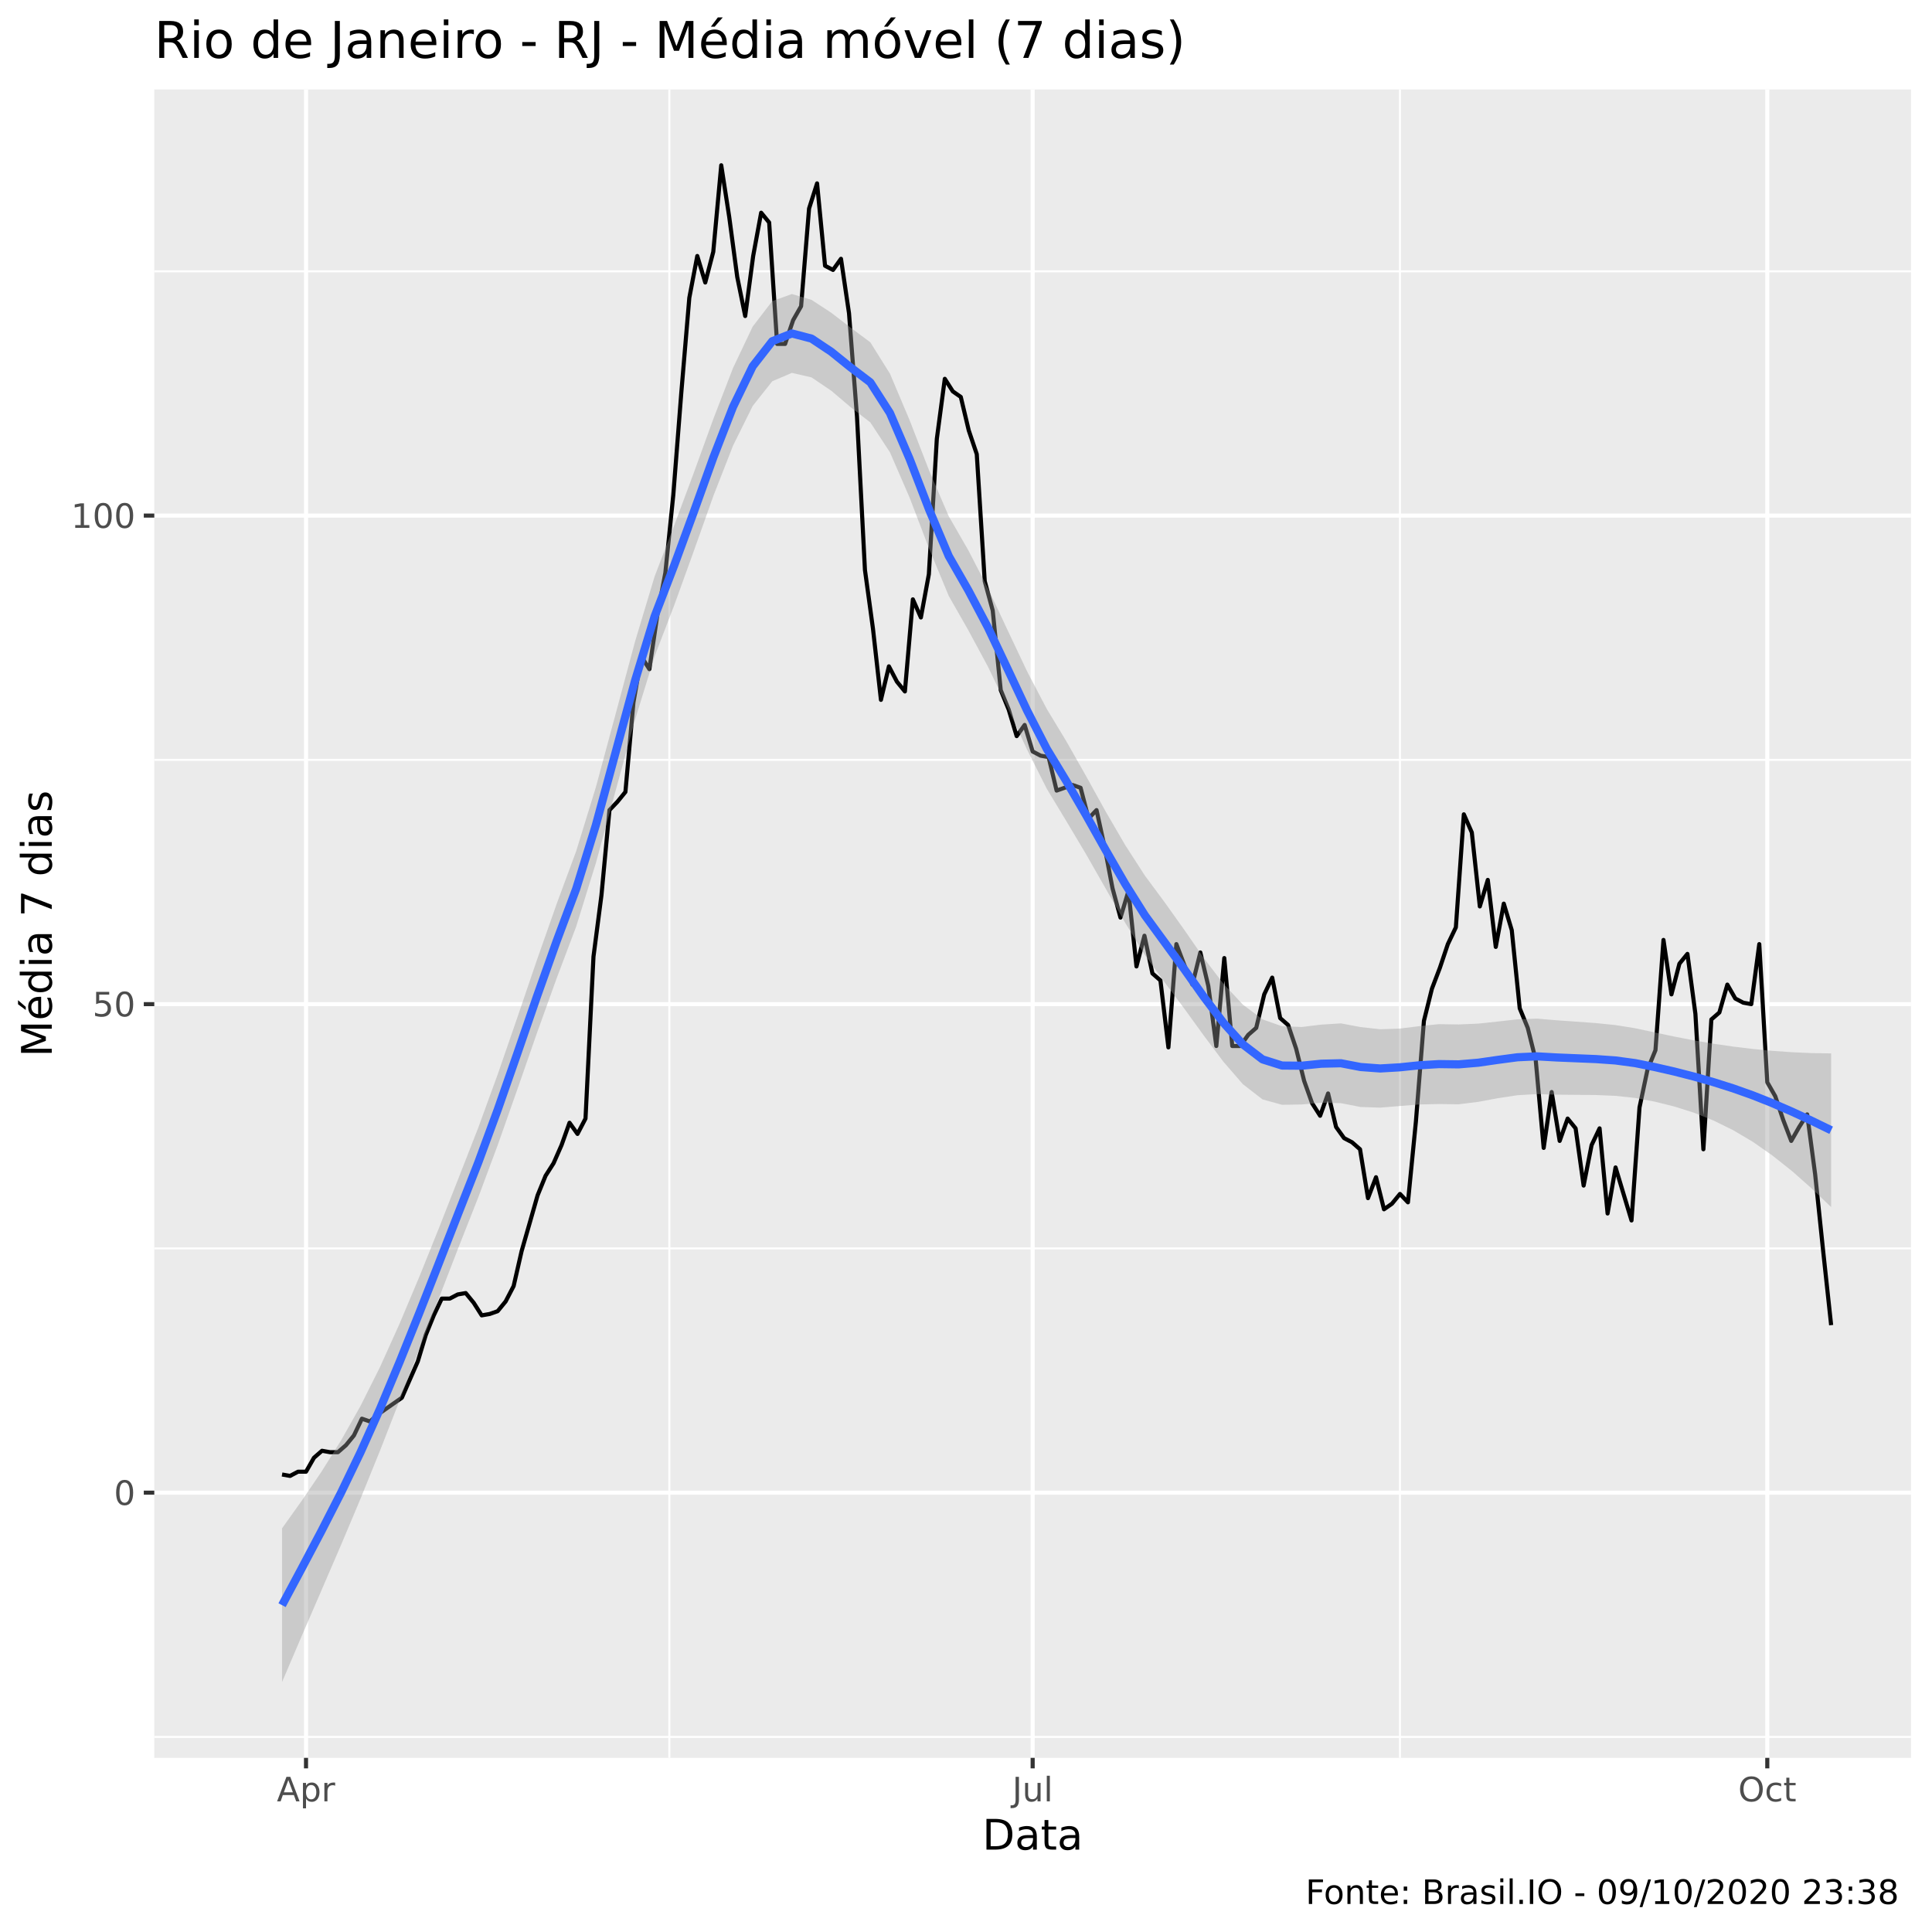
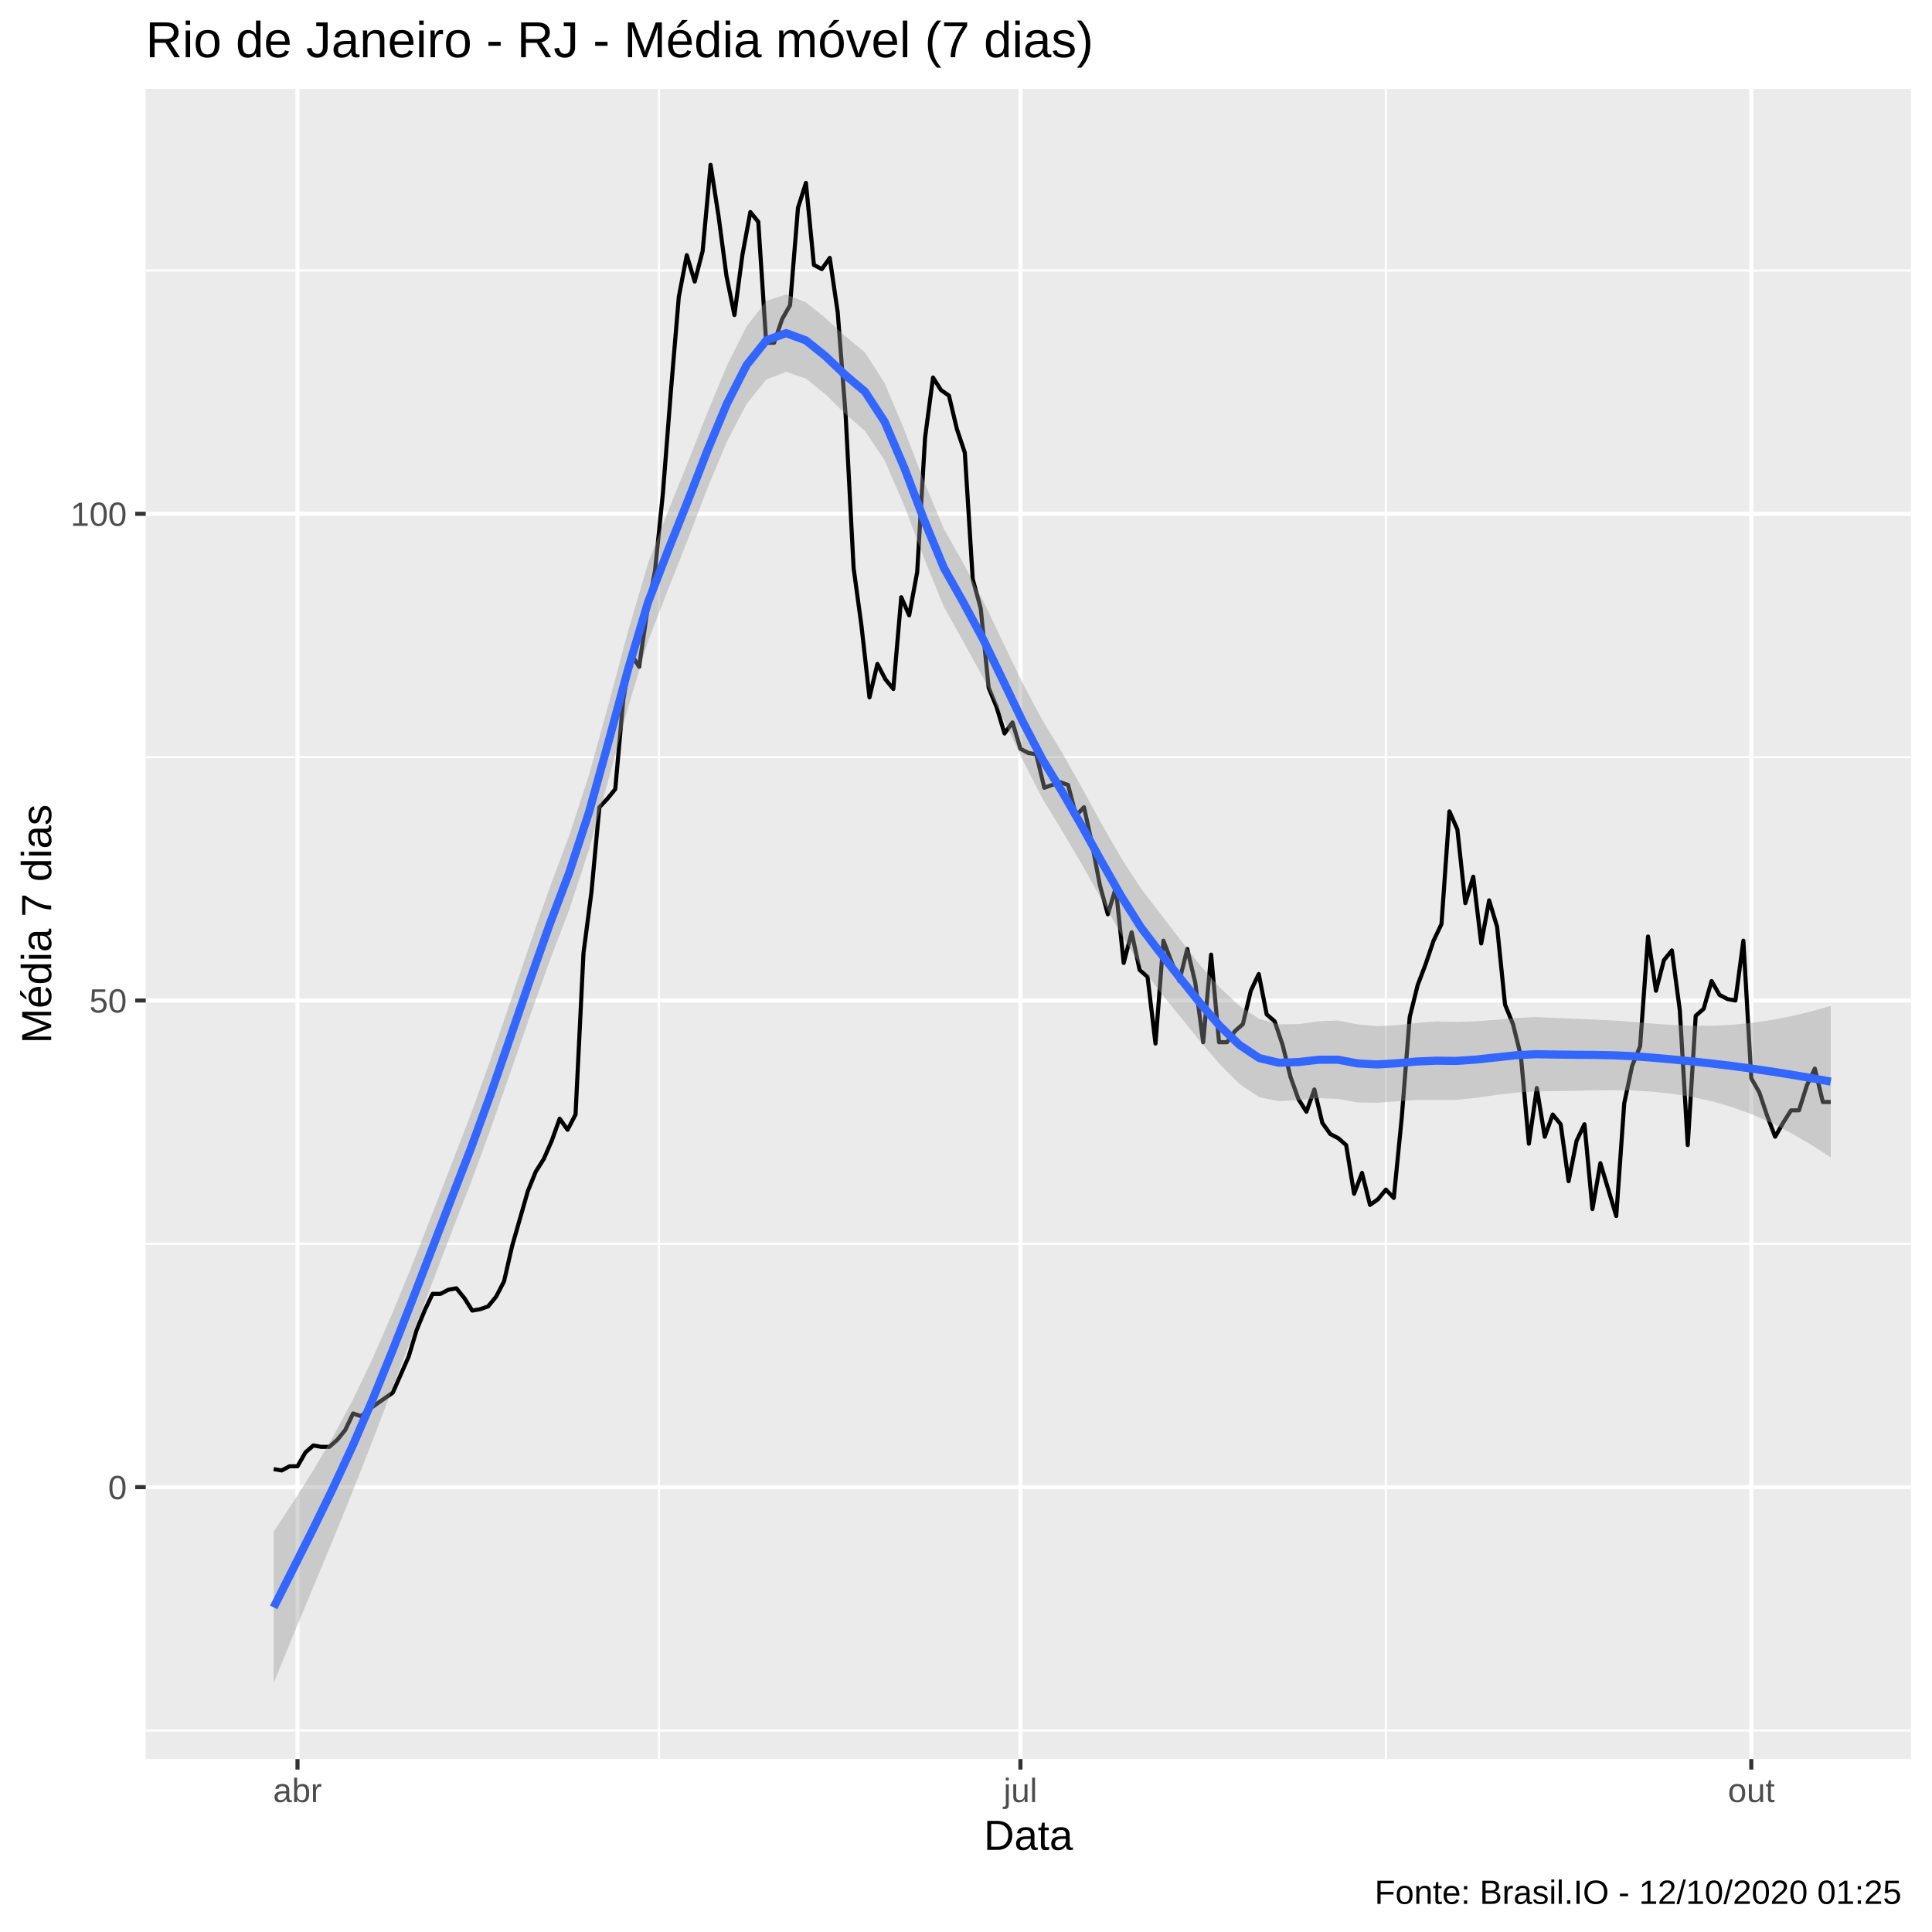
<svg xmlns="http://www.w3.org/2000/svg" viewBox="0 0 504.00 504.00">
  <defs>
    <style type="text/css">
    line, polyline, polygon, path, rect, circle {
      fill: none;
      stroke: #000000;
      stroke-linecap: round;
      stroke-linejoin: round;
      stroke-miterlimit: 10.00;
    }
  </style>
  </defs>
  <rect width="100%" height="100%" style="stroke: none; fill: #FFFFFF;" />
-   <rect x="0" y="0.00" width="504.00" height="504.00" style="stroke-width: 1.07; stroke: #FFFFFF; fill: #FFFFFF;" />
+   <rect x="-0" y="0.00" width="504.00" height="504.00" style="stroke-width: 1.07; stroke: #FFFFFF; fill: #FFFFFF;" />
  <defs>
-     <clipPath id="cpNDAuMjV8NDk4LjUyfDQ1OC41N3wyMy4zMw==">
-       <rect x="40.25" y="23.33" width="458.27" height="435.24" />
+     <clipPath id="cpMzguMDJ8NDk4LjUyfDQ1OC44OHwyMy4xOQ==">
+       <rect x="38.02" y="23.19" width="460.50" height="435.69" />
    </clipPath>
  </defs>
-   <rect x="40.25" y="23.33" width="458.27" height="435.24" style="stroke-width: 1.07; stroke: none; fill: #EBEBEB;" clip-path="url(#cpNDAuMjV8NDk4LjUyfDQ1OC41N3wyMy4zMw==)" />
-   <polyline points="40.25,453.11 498.52,453.11 " style="stroke-width: 0.53; stroke: #FFFFFF; stroke-linecap: butt;" clip-path="url(#cpNDAuMjV8NDk4LjUyfDQ1OC41N3wyMy4zMw==)" />
-   <polyline points="40.25,325.67 498.52,325.67 " style="stroke-width: 0.53; stroke: #FFFFFF; stroke-linecap: butt;" clip-path="url(#cpNDAuMjV8NDk4LjUyfDQ1OC41N3wyMy4zMw==)" />
-   <polyline points="40.25,198.22 498.52,198.22 " style="stroke-width: 0.53; stroke: #FFFFFF; stroke-linecap: butt;" clip-path="url(#cpNDAuMjV8NDk4LjUyfDQ1OC41N3wyMy4zMw==)" />
-   <polyline points="40.25,70.78 498.52,70.78 " style="stroke-width: 0.53; stroke: #FFFFFF; stroke-linecap: butt;" clip-path="url(#cpNDAuMjV8NDk4LjUyfDQ1OC41N3wyMy4zMw==)" />
-   <polyline points="174.61,458.57 174.61,23.33 " style="stroke-width: 0.53; stroke: #FFFFFF; stroke-linecap: butt;" clip-path="url(#cpNDAuMjV8NDk4LjUyfDQ1OC41N3wyMy4zMw==)" />
-   <polyline points="365.21,458.57 365.21,23.33 " style="stroke-width: 0.53; stroke: #FFFFFF; stroke-linecap: butt;" clip-path="url(#cpNDAuMjV8NDk4LjUyfDQ1OC41N3wyMy4zMw==)" />
-   <polyline points="40.25,389.39 498.52,389.39 " style="stroke-width: 1.07; stroke: #FFFFFF; stroke-linecap: butt;" clip-path="url(#cpNDAuMjV8NDk4LjUyfDQ1OC41N3wyMy4zMw==)" />
-   <polyline points="40.25,261.95 498.52,261.95 " style="stroke-width: 1.07; stroke: #FFFFFF; stroke-linecap: butt;" clip-path="url(#cpNDAuMjV8NDk4LjUyfDQ1OC41N3wyMy4zMw==)" />
-   <polyline points="40.25,134.50 498.52,134.50 " style="stroke-width: 1.07; stroke: #FFFFFF; stroke-linecap: butt;" clip-path="url(#cpNDAuMjV8NDk4LjUyfDQ1OC41N3wyMy4zMw==)" />
-   <polyline points="79.83,458.57 79.83,23.33 " style="stroke-width: 1.07; stroke: #FFFFFF; stroke-linecap: butt;" clip-path="url(#cpNDAuMjV8NDk4LjUyfDQ1OC41N3wyMy4zMw==)" />
-   <polyline points="269.39,458.57 269.39,23.33 " style="stroke-width: 1.07; stroke: #FFFFFF; stroke-linecap: butt;" clip-path="url(#cpNDAuMjV8NDk4LjUyfDQ1OC41N3wyMy4zMw==)" />
-   <polyline points="461.03,458.57 461.03,23.33 " style="stroke-width: 1.07; stroke: #FFFFFF; stroke-linecap: butt;" clip-path="url(#cpNDAuMjV8NDk4LjUyfDQ1OC41N3wyMy4zMw==)" />
-   <polyline points="73.58,384.65 75.67,385.02 77.75,383.92 79.83,383.92 81.91,380.28 84.00,378.46 86.08,378.83 88.16,378.83 90.25,377.01 92.33,374.46 94.41,370.09 96.50,370.82 98.58,369.00 100.66,367.54 102.75,366.08 104.83,364.63 106.91,359.89 108.99,355.16 111.08,348.24 113.16,343.14 115.24,338.77 117.33,338.77 119.41,337.68 121.49,337.32 123.58,339.87 125.66,343.14 127.74,342.78 129.82,342.05 131.91,339.50 133.99,335.50 136.07,326.39 138.16,319.11 140.24,311.83 142.32,306.73 144.41,303.45 146.49,298.72 148.57,292.89 150.65,295.81 152.74,291.80 154.82,249.57 156.90,233.54 158.99,211.33 161.07,209.15 163.15,206.60 165.24,183.30 167.32,171.28 169.40,174.56 171.49,160.36 173.57,149.43 175.65,129.04 177.73,102.46 179.82,77.70 181.90,66.78 183.98,73.70 186.07,65.69 188.15,43.11 190.23,56.58 192.32,72.24 194.40,82.44 196.48,66.78 198.56,55.49 200.65,58.04 202.73,89.72 204.81,89.72 206.90,83.53 208.98,79.89 211.06,54.40 213.15,47.84 215.23,69.33 217.31,70.42 219.39,67.51 221.48,81.71 223.56,108.65 225.64,148.70 227.73,164.00 229.81,182.57 231.89,173.83 233.98,177.83 236.06,180.38 238.14,156.35 240.23,161.08 242.31,149.80 244.39,114.48 246.47,98.82 248.56,102.10 250.64,103.55 252.72,112.29 254.81,118.48 256.89,151.62 258.97,159.26 261.06,180.02 263.14,185.12 265.22,192.03 267.30,189.12 269.39,196.04 271.47,197.13 273.55,197.50 275.64,206.24 277.72,205.51 279.80,204.78 281.89,205.51 283.97,213.52 286.05,211.33 288.13,220.80 290.22,231.72 292.30,239.37 294.38,232.45 296.47,252.11 298.55,244.10 300.63,253.93 302.72,255.76 304.80,273.23 306.88,246.29 308.96,251.75 311.05,256.85 313.13,248.47 315.21,257.21 317.30,272.87 319.38,249.93 321.46,272.87 323.55,272.87 325.63,269.96 327.71,268.14 329.80,259.40 331.88,255.03 333.96,265.59 336.04,267.41 338.13,273.60 340.21,281.97 342.29,287.80 344.38,291.07 346.46,285.25 348.54,293.99 350.63,296.90 352.71,297.99 354.79,299.81 356.87,312.56 358.96,307.10 361.04,315.47 363.12,314.01 365.21,311.46 367.29,313.65 369.37,292.53 371.46,266.31 373.54,257.94 375.62,252.48 377.70,246.29 379.79,241.92 381.87,212.43 383.95,217.16 386.04,236.46 388.12,229.54 390.20,247.02 392.29,235.73 394.37,242.65 396.45,263.04 398.54,268.14 400.62,276.51 402.70,299.45 404.78,284.88 406.87,297.63 408.95,291.80 411.03,294.35 413.12,309.28 415.20,298.72 417.28,294.35 419.37,316.56 421.45,304.55 423.53,311.46 425.61,318.38 427.70,288.89 429.78,279.06 431.86,273.96 433.95,245.20 436.03,259.40 438.11,251.39 440.20,248.84 442.28,264.49 444.36,299.81 446.44,265.95 448.53,264.13 450.61,256.85 452.69,260.49 454.78,261.58 456.86,261.95 458.94,246.29 461.03,282.34 463.11,285.98 465.19,292.17 467.28,297.63 469.36,293.99 471.44,290.71 473.52,306.37 475.61,326.39 477.69,345.69 " style="stroke-width: 1.07; stroke-linecap: butt;" clip-path="url(#cpNDAuMjV8NDk4LjUyfDQ1OC41N3wyMy4zMw==)" />
-   <polygon points="73.58,398.69 78.70,391.52 83.81,384.00 88.93,375.84 94.04,366.78 99.16,356.56 104.27,345.23 109.39,333.07 114.51,320.35 119.62,307.33 124.74,294.24 129.85,280.23 134.97,265.40 140.08,250.39 145.20,235.84 150.31,222.03 155.43,205.40 160.54,186.47 165.66,167.37 170.77,150.37 175.89,137.04 181.00,123.31 186.12,109.20 191.23,95.99 196.35,85.20 201.46,78.55 206.58,76.70 211.70,78.22 216.81,81.56 221.93,85.49 227.04,89.30 232.16,97.48 237.27,109.56 242.39,122.77 247.50,134.67 252.62,143.58 257.73,153.46 262.85,164.39 267.96,175.19 273.08,184.95 278.19,193.40 283.31,202.43 288.42,211.67 293.54,220.47 298.66,228.41 303.77,235.31 308.89,242.49 314.00,249.88 319.12,256.59 324.23,262.07 329.35,265.92 334.46,267.72 339.58,267.91 344.69,267.29 349.81,266.97 354.92,267.93 360.04,268.50 365.15,268.33 370.27,267.69 375.38,267.17 380.50,267.25 385.62,267.03 390.73,266.49 395.85,265.91 400.96,265.73 406.08,266.16 411.19,266.52 416.31,266.89 421.42,267.41 426.54,268.23 431.65,269.33 436.77,270.41 441.88,271.40 447.00,272.28 452.11,273.02 457.23,273.64 462.34,274.13 467.46,274.49 472.57,274.72 477.69,274.80 477.69,314.90 472.57,310.00 467.46,305.48 462.34,301.42 457.23,297.85 452.11,294.82 447.00,292.31 441.88,290.27 436.77,288.65 431.65,287.38 426.54,286.42 421.42,285.87 416.31,285.66 411.19,285.61 406.08,285.57 400.96,285.41 395.85,285.71 390.73,286.49 385.62,287.44 380.50,288.08 375.38,288.01 370.27,288.12 365.15,288.53 360.04,288.95 354.92,288.78 349.81,287.78 344.69,287.68 339.58,288.12 334.46,288.21 329.35,286.80 324.23,282.83 319.12,276.94 314.00,270.10 308.89,263.04 303.77,256.20 298.66,249.13 293.54,240.75 288.42,231.78 283.31,222.82 278.19,214.23 273.08,205.78 267.96,195.61 262.85,184.60 257.73,173.92 252.62,164.44 247.50,155.46 242.39,143.15 237.27,129.77 232.16,117.99 227.04,110.19 221.93,106.24 216.81,101.90 211.70,98.45 206.58,97.27 201.46,99.46 196.35,105.91 191.23,116.25 186.12,129.31 181.00,143.73 175.89,157.88 170.77,171.20 165.66,187.78 160.54,206.48 155.43,225.20 150.31,241.71 145.20,255.25 140.08,269.47 134.97,284.16 129.85,298.69 124.74,312.42 119.62,325.39 114.51,338.60 109.39,351.94 104.27,365.26 99.16,378.36 94.04,390.99 88.93,403.12 83.81,414.99 78.70,426.80 73.58,438.79 " style="stroke-width: 0.00; stroke: none; fill: #999999; fill-opacity: 0.40;" clip-path="url(#cpNDAuMjV8NDk4LjUyfDQ1OC41N3wyMy4zMw==)" />
-   <polyline points="73.58,398.69 78.70,391.52 83.81,384.00 88.93,375.84 94.04,366.78 99.16,356.56 104.27,345.23 109.39,333.07 114.51,320.35 119.62,307.33 124.74,294.24 129.85,280.23 134.97,265.40 140.08,250.39 145.20,235.84 150.31,222.03 155.43,205.40 160.54,186.47 165.66,167.37 170.77,150.37 175.89,137.04 181.00,123.31 186.12,109.20 191.23,95.99 196.35,85.20 201.46,78.55 206.58,76.70 211.70,78.22 216.81,81.56 221.93,85.49 227.04,89.30 232.16,97.48 237.27,109.56 242.39,122.77 247.50,134.67 252.62,143.58 257.73,153.46 262.85,164.39 267.96,175.19 273.08,184.95 278.19,193.40 283.31,202.43 288.42,211.67 293.54,220.47 298.66,228.41 303.77,235.31 308.89,242.49 314.00,249.88 319.12,256.59 324.23,262.07 329.35,265.92 334.46,267.72 339.58,267.91 344.69,267.29 349.81,266.97 354.92,267.93 360.04,268.50 365.15,268.33 370.27,267.69 375.38,267.17 380.50,267.25 385.62,267.03 390.73,266.49 395.85,265.91 400.96,265.73 406.08,266.16 411.19,266.52 416.31,266.89 421.42,267.41 426.54,268.23 431.65,269.33 436.77,270.41 441.88,271.40 447.00,272.28 452.11,273.02 457.23,273.64 462.34,274.13 467.46,274.49 472.57,274.72 477.69,274.80 " style="stroke-width: 2.13; stroke: none;" clip-path="url(#cpNDAuMjV8NDk4LjUyfDQ1OC41N3wyMy4zMw==)" />
-   <polyline points="477.69,314.90 472.57,310.00 467.46,305.48 462.34,301.42 457.23,297.85 452.11,294.82 447.00,292.31 441.88,290.27 436.77,288.65 431.65,287.38 426.54,286.42 421.42,285.87 416.31,285.66 411.19,285.61 406.08,285.57 400.96,285.41 395.85,285.71 390.73,286.49 385.62,287.44 380.50,288.08 375.38,288.01 370.27,288.12 365.15,288.53 360.04,288.95 354.92,288.78 349.81,287.78 344.69,287.68 339.58,288.12 334.46,288.21 329.35,286.80 324.23,282.83 319.12,276.94 314.00,270.10 308.89,263.04 303.77,256.20 298.66,249.13 293.54,240.75 288.42,231.78 283.31,222.82 278.19,214.23 273.08,205.78 267.96,195.61 262.85,184.60 257.73,173.92 252.62,164.44 247.50,155.46 242.39,143.15 237.27,129.77 232.16,117.99 227.04,110.19 221.93,106.24 216.81,101.90 211.70,98.45 206.58,97.27 201.46,99.46 196.35,105.91 191.23,116.25 186.12,129.31 181.00,143.73 175.89,157.88 170.77,171.20 165.66,187.78 160.54,206.48 155.43,225.20 150.31,241.71 145.20,255.25 140.08,269.47 134.97,284.16 129.85,298.69 124.74,312.42 119.62,325.39 114.51,338.60 109.39,351.94 104.27,365.26 99.16,378.36 94.04,390.99 88.93,403.12 83.81,414.99 78.70,426.80 73.58,438.79 " style="stroke-width: 2.13; stroke: none;" clip-path="url(#cpNDAuMjV8NDk4LjUyfDQ1OC41N3wyMy4zMw==)" />
-   <polyline points="73.58,418.74 78.70,409.16 83.81,399.49 88.93,389.48 94.04,378.88 99.16,367.46 104.27,355.24 109.39,342.51 114.51,329.47 119.62,316.36 124.74,303.33 129.85,289.46 134.97,274.78 140.08,259.93 145.20,245.54 150.31,231.87 155.43,215.30 160.54,196.47 165.66,177.58 170.77,160.79 175.89,147.46 181.00,133.52 186.12,119.26 191.23,106.12 196.35,95.56 201.46,89.01 206.58,86.99 211.70,88.33 216.81,91.73 221.93,95.86 227.04,99.74 232.16,107.74 237.27,119.66 242.39,132.96 247.50,145.06 252.62,154.01 257.73,163.69 262.85,174.50 267.96,185.40 273.08,195.37 278.19,203.81 283.31,212.62 288.42,221.72 293.54,230.61 298.66,238.77 303.77,245.76 308.89,252.77 314.00,259.99 319.12,266.77 324.23,272.45 329.35,276.36 334.46,277.97 339.58,278.01 344.69,277.49 349.81,277.37 354.92,278.35 360.04,278.73 365.15,278.43 370.27,277.90 375.38,277.59 380.50,277.66 385.62,277.23 390.73,276.49 395.85,275.81 400.96,275.57 406.08,275.86 411.19,276.07 416.31,276.28 421.42,276.64 426.54,277.33 431.65,278.36 436.77,279.53 441.88,280.84 447.00,282.30 452.11,283.92 457.23,285.74 462.34,287.77 467.46,289.99 472.57,292.36 477.69,294.85 " style="stroke-width: 2.13; stroke: #3366FF; stroke-linecap: butt;" clip-path="url(#cpNDAuMjV8NDk4LjUyfDQ1OC41N3wyMy4zMw==)" />
+   <rect x="38.02" y="23.19" width="460.50" height="435.69" style="stroke-width: 1.07; stroke: none; fill: #EBEBEB;" clip-path="url(#cpMzguMDJ8NDk4LjUyfDQ1OC44OHwyMy4xOQ==)" />
+   <polyline points="38.02,451.43 498.52,451.43 " style="stroke-width: 0.53; stroke: #FFFFFF; stroke-linecap: butt;" clip-path="url(#cpMzguMDJ8NDk4LjUyfDQ1OC44OHwyMy4xOQ==)" />
+   <polyline points="38.02,324.48 498.52,324.48 " style="stroke-width: 0.53; stroke: #FFFFFF; stroke-linecap: butt;" clip-path="url(#cpMzguMDJ8NDk4LjUyfDQ1OC44OHwyMy4xOQ==)" />
+   <polyline points="38.02,197.52 498.52,197.52 " style="stroke-width: 0.53; stroke: #FFFFFF; stroke-linecap: butt;" clip-path="url(#cpMzguMDJ8NDk4LjUyfDQ1OC44OHwyMy4xOQ==)" />
+   <polyline points="38.02,70.56 498.52,70.56 " style="stroke-width: 0.53; stroke: #FFFFFF; stroke-linecap: butt;" clip-path="url(#cpMzguMDJ8NDk4LjUyfDQ1OC44OHwyMy4xOQ==)" />
+   <polyline points="171.90,458.88 171.90,23.19 " style="stroke-width: 0.53; stroke: #FFFFFF; stroke-linecap: butt;" clip-path="url(#cpMzguMDJ8NDk4LjUyfDQ1OC44OHwyMy4xOQ==)" />
+   <polyline points="361.53,458.88 361.53,23.19 " style="stroke-width: 0.53; stroke: #FFFFFF; stroke-linecap: butt;" clip-path="url(#cpMzguMDJ8NDk4LjUyfDQ1OC44OHwyMy4xOQ==)" />
+   <polyline points="38.02,387.95 498.52,387.95 " style="stroke-width: 1.07; stroke: #FFFFFF; stroke-linecap: butt;" clip-path="url(#cpMzguMDJ8NDk4LjUyfDQ1OC44OHwyMy4xOQ==)" />
+   <polyline points="38.02,261.00 498.52,261.00 " style="stroke-width: 1.07; stroke: #FFFFFF; stroke-linecap: butt;" clip-path="url(#cpMzguMDJ8NDk4LjUyfDQ1OC44OHwyMy4xOQ==)" />
+   <polyline points="38.02,134.04 498.52,134.04 " style="stroke-width: 1.07; stroke: #FFFFFF; stroke-linecap: butt;" clip-path="url(#cpMzguMDJ8NDk4LjUyfDQ1OC44OHwyMy4xOQ==)" />
+   <polyline points="77.61,458.88 77.61,23.19 " style="stroke-width: 1.07; stroke: #FFFFFF; stroke-linecap: butt;" clip-path="url(#cpMzguMDJ8NDk4LjUyfDQ1OC44OHwyMy4xOQ==)" />
+   <polyline points="266.20,458.88 266.20,23.19 " style="stroke-width: 1.07; stroke: #FFFFFF; stroke-linecap: butt;" clip-path="url(#cpMzguMDJ8NDk4LjUyfDQ1OC44OHwyMy4xOQ==)" />
+   <polyline points="456.86,458.88 456.86,23.19 " style="stroke-width: 1.07; stroke: #FFFFFF; stroke-linecap: butt;" clip-path="url(#cpMzguMDJ8NDk4LjUyfDQ1OC44OHwyMy4xOQ==)" />
+   <polyline points="71.39,383.24 73.46,383.60 75.53,382.51 77.61,382.51 79.68,378.89 81.75,377.07 83.82,377.44 85.90,377.44 87.97,375.62 90.04,373.08 92.11,368.73 94.19,369.45 96.26,367.64 98.33,366.19 100.40,364.74 102.48,363.29 104.55,358.57 106.62,353.86 108.69,346.97 110.77,341.89 112.84,337.53 114.91,337.53 116.98,336.45 119.05,336.08 121.13,338.62 123.20,341.89 125.27,341.52 127.34,340.80 129.42,338.26 131.49,334.27 133.56,325.20 135.63,317.95 137.71,310.69 139.78,305.61 141.85,302.35 143.92,297.63 146.00,291.83 148.07,294.73 150.14,290.74 152.21,248.66 154.29,232.70 156.36,210.58 158.43,208.40 160.50,205.86 162.58,182.64 164.65,170.67 166.72,173.94 168.79,159.79 170.87,148.91 172.94,128.60 175.01,102.12 177.08,77.45 179.16,66.57 181.23,73.46 183.30,65.48 185.37,42.99 187.45,56.41 189.52,72.01 191.59,82.17 193.66,66.57 195.74,55.32 197.81,57.86 199.88,89.42 201.95,89.42 204.03,83.25 206.10,79.63 208.17,54.23 210.24,47.71 212.32,69.11 214.39,70.20 216.46,67.29 218.53,81.44 220.60,108.28 222.68,148.18 224.75,163.42 226.82,181.92 228.89,173.21 230.97,177.20 233.04,179.74 235.11,155.80 237.18,160.52 239.26,149.27 241.33,114.09 243.40,98.49 245.47,101.75 247.55,103.20 249.62,111.91 251.69,118.08 253.76,151.09 255.84,158.70 257.91,179.38 259.98,184.46 262.05,191.35 264.13,188.45 266.20,195.34 268.27,196.43 270.34,196.79 272.42,205.50 274.49,204.77 276.56,204.05 278.63,204.77 280.71,212.75 282.78,210.58 284.85,220.01 286.92,230.89 289.00,238.51 291.07,231.61 293.14,251.20 295.21,243.22 297.29,253.02 299.36,254.83 301.43,272.24 303.50,245.40 305.58,250.84 307.65,255.92 309.72,247.57 311.79,256.28 313.87,271.88 315.94,249.03 318.01,271.88 320.08,271.88 322.16,268.98 324.23,267.16 326.30,258.46 328.37,254.10 330.44,264.62 332.52,266.44 334.59,272.60 336.66,280.95 338.73,286.75 340.81,290.02 342.88,284.21 344.95,292.92 347.02,295.82 349.10,296.91 351.17,298.72 353.24,311.42 355.31,305.98 357.39,314.32 359.46,312.87 361.53,310.33 363.60,312.50 365.68,291.47 367.75,265.35 369.82,257.01 371.89,251.56 373.97,245.40 376.04,241.05 378.11,211.66 380.18,216.38 382.26,235.60 384.33,228.71 386.40,246.12 388.47,234.88 390.55,241.77 392.62,262.08 394.69,267.16 396.76,275.51 398.84,298.36 400.91,283.85 402.98,296.54 405.05,290.74 407.13,293.28 409.20,308.15 411.27,297.63 413.34,293.28 415.42,315.41 417.49,303.44 419.56,310.33 421.63,317.22 423.71,287.84 425.78,278.04 427.85,272.97 429.92,244.31 431.99,258.46 434.07,250.48 436.14,247.94 438.21,263.54 440.28,298.72 442.36,264.99 444.43,263.17 446.50,255.92 448.57,259.54 450.65,260.63 452.72,261.00 454.79,245.40 456.86,281.31 458.94,284.94 461.01,291.10 463.08,296.54 465.15,292.92 467.23,289.65 469.30,289.65 471.37,283.12 473.44,278.77 475.52,287.48 477.59,287.48 " style="stroke-width: 1.07; stroke-linecap: butt;" clip-path="url(#cpMzguMDJ8NDk4LjUyfDQ1OC44OHwyMy4xOQ==)" />
+   <polygon points="71.39,399.58 76.53,391.75 81.67,383.63 86.81,374.91 91.96,365.32 97.10,354.61 102.24,342.84 107.38,330.32 112.52,317.29 117.66,304.03 122.81,290.70 127.95,276.46 133.09,261.48 138.23,246.35 143.37,231.63 148.52,217.88 153.66,202.13 158.80,183.53 163.94,164.31 169.08,146.87 174.22,133.48 179.37,120.79 184.51,107.71 189.65,95.35 194.79,85.10 199.93,78.51 205.07,76.80 210.22,78.86 215.36,82.98 220.50,87.69 225.64,91.92 230.78,99.97 235.93,112.17 241.07,125.67 246.21,137.92 251.35,147.01 256.49,156.76 261.63,167.55 266.78,178.22 271.92,187.88 277.06,196.30 282.20,205.44 287.34,214.87 292.48,223.82 297.63,231.77 302.77,238.46 307.91,245.15 313.05,251.76 318.19,257.63 323.34,262.39 328.48,265.79 333.62,267.22 338.76,267.15 343.90,266.43 349.04,266.22 354.19,267.23 359.33,267.69 364.47,267.46 369.61,266.85 374.75,266.46 379.90,266.58 385.04,266.43 390.18,266.04 395.32,265.57 400.46,265.32 405.60,265.53 410.75,265.76 415.89,265.97 421.03,266.22 426.17,266.58 431.31,267.04 436.45,267.40 441.60,267.60 446.74,267.59 451.88,267.34 457.02,266.84 462.16,266.09 467.31,265.09 472.45,263.86 477.59,262.41 477.59,301.91 472.45,298.61 467.31,295.62 462.16,292.96 457.02,290.69 451.88,288.82 446.74,287.32 441.60,286.19 436.45,285.37 431.31,284.82 426.17,284.49 421.03,284.39 415.89,284.44 410.75,284.56 405.60,284.65 400.46,284.70 395.32,285.04 390.18,285.66 385.04,286.39 379.90,286.93 374.75,286.93 369.61,286.96 364.47,287.29 359.33,287.67 354.19,287.61 349.04,286.65 343.90,286.48 338.76,286.97 333.62,287.27 328.48,286.22 323.34,282.78 318.19,277.62 313.05,271.59 307.91,265.26 302.77,258.93 297.63,252.10 292.48,243.72 287.34,234.60 282.20,225.44 277.06,216.71 271.92,208.29 266.78,198.23 261.63,187.38 256.49,176.84 251.35,167.46 246.21,158.27 241.07,145.63 235.93,132.01 230.78,120.11 225.64,112.40 220.50,107.98 215.36,102.88 210.22,98.73 205.07,97.02 199.93,99.00 194.79,105.32 189.65,115.17 184.51,127.46 179.37,140.90 174.22,153.95 169.08,167.21 163.94,184.24 158.80,203.13 153.66,221.62 148.52,237.26 143.37,250.73 138.23,265.14 133.09,279.96 127.95,294.63 122.81,308.62 117.66,321.81 112.52,335.26 107.38,348.90 102.24,362.57 97.10,376.08 91.96,389.18 86.81,401.79 81.67,414.15 76.53,426.51 71.39,439.07 " style="stroke-width: 0.00; stroke: none; fill: #999999; fill-opacity: 0.40;" clip-path="url(#cpMzguMDJ8NDk4LjUyfDQ1OC44OHwyMy4xOQ==)" />
+   <polyline points="71.39,399.58 76.53,391.75 81.67,383.63 86.81,374.91 91.96,365.32 97.10,354.61 102.24,342.84 107.38,330.32 112.52,317.29 117.66,304.03 122.81,290.70 127.95,276.46 133.09,261.48 138.23,246.35 143.37,231.63 148.52,217.88 153.66,202.13 158.80,183.53 163.94,164.31 169.08,146.87 174.22,133.48 179.37,120.79 184.51,107.71 189.65,95.35 194.79,85.10 199.93,78.51 205.07,76.80 210.22,78.86 215.36,82.98 220.50,87.69 225.64,91.92 230.78,99.97 235.93,112.17 241.07,125.67 246.21,137.92 251.35,147.01 256.49,156.76 261.63,167.55 266.78,178.22 271.92,187.88 277.06,196.30 282.20,205.44 287.34,214.87 292.48,223.82 297.63,231.77 302.77,238.46 307.91,245.15 313.05,251.76 318.19,257.63 323.34,262.39 328.48,265.79 333.62,267.22 338.76,267.15 343.90,266.43 349.04,266.22 354.19,267.23 359.33,267.69 364.47,267.46 369.61,266.85 374.75,266.46 379.90,266.58 385.04,266.43 390.18,266.04 395.32,265.57 400.46,265.32 405.60,265.53 410.75,265.76 415.89,265.97 421.03,266.22 426.17,266.58 431.31,267.04 436.45,267.40 441.60,267.60 446.74,267.59 451.88,267.34 457.02,266.84 462.16,266.09 467.31,265.09 472.45,263.86 477.59,262.41 " style="stroke-width: 2.13; stroke: none;" clip-path="url(#cpMzguMDJ8NDk4LjUyfDQ1OC44OHwyMy4xOQ==)" />
+   <polyline points="477.59,301.91 472.45,298.61 467.31,295.62 462.16,292.96 457.02,290.69 451.88,288.82 446.74,287.32 441.60,286.19 436.45,285.37 431.31,284.82 426.17,284.49 421.03,284.39 415.89,284.44 410.75,284.56 405.60,284.65 400.46,284.70 395.32,285.04 390.18,285.66 385.04,286.39 379.90,286.93 374.75,286.93 369.61,286.96 364.47,287.29 359.33,287.67 354.19,287.61 349.04,286.65 343.90,286.48 338.76,286.97 333.62,287.27 328.48,286.22 323.34,282.78 318.19,277.62 313.05,271.59 307.91,265.26 302.77,258.93 297.63,252.10 292.48,243.72 287.34,234.60 282.20,225.44 277.06,216.71 271.92,208.29 266.78,198.23 261.63,187.38 256.49,176.84 251.35,167.46 246.21,158.27 241.07,145.63 235.93,132.01 230.78,120.11 225.64,112.40 220.50,107.98 215.36,102.88 210.22,98.73 205.07,97.02 199.93,99.00 194.79,105.32 189.65,115.17 184.51,127.46 179.37,140.90 174.22,153.95 169.08,167.21 163.94,184.24 158.80,203.13 153.66,221.62 148.52,237.26 143.37,250.73 138.23,265.14 133.09,279.96 127.95,294.63 122.81,308.62 117.66,321.81 112.52,335.26 107.38,348.90 102.24,362.57 97.10,376.08 91.96,389.18 86.81,401.79 81.67,414.15 76.53,426.51 71.39,439.07 " style="stroke-width: 2.13; stroke: none;" clip-path="url(#cpMzguMDJ8NDk4LjUyfDQ1OC44OHwyMy4xOQ==)" />
+   <polyline points="71.39,419.32 76.53,409.13 81.67,398.89 86.81,388.35 91.96,377.25 97.10,365.34 102.24,352.70 107.38,339.61 112.52,326.27 117.66,312.92 122.81,299.66 127.95,285.55 133.09,270.72 138.23,255.74 143.37,241.18 148.52,227.57 153.66,211.87 158.80,193.33 163.94,174.27 169.08,157.04 174.22,143.72 179.37,130.84 184.51,117.58 189.65,105.26 194.79,95.21 199.93,88.76 205.07,86.91 210.22,88.80 215.36,92.93 220.50,97.83 225.64,102.16 230.78,110.04 235.93,122.09 241.07,135.65 246.21,148.10 251.35,157.23 256.49,166.80 261.63,177.46 266.78,188.22 271.92,198.08 277.06,206.50 282.20,215.44 287.34,224.74 292.48,233.77 297.63,241.93 302.77,248.69 307.91,255.21 313.05,261.67 318.19,267.63 323.34,272.59 328.48,276.01 333.62,277.24 338.76,277.06 343.90,276.46 349.04,276.44 354.19,277.42 359.33,277.68 364.47,277.37 369.61,276.91 374.75,276.70 379.90,276.76 385.04,276.41 390.18,275.85 395.32,275.30 400.46,275.01 405.60,275.09 410.75,275.16 415.89,275.20 421.03,275.30 426.17,275.54 431.31,275.93 436.45,276.39 441.60,276.90 446.74,277.46 451.88,278.08 457.02,278.77 462.16,279.53 467.31,280.35 472.45,281.23 477.59,282.16 " style="stroke-width: 2.13; stroke: #3366FF; stroke-linecap: butt;" clip-path="url(#cpMzguMDJ8NDk4LjUyfDQ1OC44OHwyMy4xOQ==)" />
  <defs>
    <clipPath id="cpMC4wMHw1MDQuMDB8NTA0LjAwfDAuMDA=">
      <rect x="0.00" y="0.00" width="504.00" height="504.00" />
    </clipPath>
  </defs>
  <g clip-path="url(#cpMC4wMHw1MDQuMDB8NTA0LjAwfDAuMDA=)">
-     <text x="29.72" y="392.59" style="font-size: 8.80px; fill: #4D4D4D; font-family: DejaVu Sans;" textLength="5.60px" lengthAdjust="spacingAndGlyphs">0</text>
+     <text x="28.20" y="391.10" style="font-size: 8.80px; fill: #4D4D4D; font-family: Arial;" textLength="4.89px" lengthAdjust="spacingAndGlyphs">0</text>
  </g>
  <g clip-path="url(#cpMC4wMHw1MDQuMDB8NTA0LjAwfDAuMDA=)">
-     <text x="24.13" y="265.15" style="font-size: 8.80px; fill: #4D4D4D; font-family: DejaVu Sans;" textLength="11.20px" lengthAdjust="spacingAndGlyphs">50</text>
+     <text x="23.30" y="264.15" style="font-size: 8.80px; fill: #4D4D4D; font-family: Arial;" textLength="9.79px" lengthAdjust="spacingAndGlyphs">50</text>
  </g>
  <g clip-path="url(#cpMC4wMHw1MDQuMDB8NTA0LjAwfDAuMDA=)">
-     <text x="18.53" y="137.71" style="font-size: 8.80px; fill: #4D4D4D; font-family: DejaVu Sans;" textLength="16.80px" lengthAdjust="spacingAndGlyphs">100</text>
+     <text x="18.41" y="137.19" style="font-size: 8.80px; fill: #4D4D4D; font-family: Arial;" textLength="14.68px" lengthAdjust="spacingAndGlyphs">100</text>
  </g>
-   <polyline points="37.51,389.39 40.25,389.39 " style="stroke-width: 1.07; stroke: #333333; stroke-linecap: butt;" clip-path="url(#cpMC4wMHw1MDQuMDB8NTA0LjAwfDAuMDA=)" />
-   <polyline points="37.51,261.95 40.25,261.95 " style="stroke-width: 1.07; stroke: #333333; stroke-linecap: butt;" clip-path="url(#cpMC4wMHw1MDQuMDB8NTA0LjAwfDAuMDA=)" />
-   <polyline points="37.51,134.50 40.25,134.50 " style="stroke-width: 1.07; stroke: #333333; stroke-linecap: butt;" clip-path="url(#cpMC4wMHw1MDQuMDB8NTA0LjAwfDAuMDA=)" />
-   <polyline points="79.83,461.31 79.83,458.57 " style="stroke-width: 1.07; stroke: #333333; stroke-linecap: butt;" clip-path="url(#cpMC4wMHw1MDQuMDB8NTA0LjAwfDAuMDA=)" />
-   <polyline points="269.39,461.31 269.39,458.57 " style="stroke-width: 1.07; stroke: #333333; stroke-linecap: butt;" clip-path="url(#cpMC4wMHw1MDQuMDB8NTA0LjAwfDAuMDA=)" />
-   <polyline points="461.03,461.31 461.03,458.57 " style="stroke-width: 1.07; stroke: #333333; stroke-linecap: butt;" clip-path="url(#cpMC4wMHw1MDQuMDB8NTA0LjAwfDAuMDA=)" />
+   <polyline points="35.28,387.95 38.02,387.95 " style="stroke-width: 1.07; stroke: #333333; stroke-linecap: butt;" clip-path="url(#cpMC4wMHw1MDQuMDB8NTA0LjAwfDAuMDA=)" />
+   <polyline points="35.28,261.00 38.02,261.00 " style="stroke-width: 1.07; stroke: #333333; stroke-linecap: butt;" clip-path="url(#cpMC4wMHw1MDQuMDB8NTA0LjAwfDAuMDA=)" />
+   <polyline points="35.28,134.04 38.02,134.04 " style="stroke-width: 1.07; stroke: #333333; stroke-linecap: butt;" clip-path="url(#cpMC4wMHw1MDQuMDB8NTA0LjAwfDAuMDA=)" />
+   <polyline points="77.61,461.62 77.61,458.88 " style="stroke-width: 1.07; stroke: #333333; stroke-linecap: butt;" clip-path="url(#cpMC4wMHw1MDQuMDB8NTA0LjAwfDAuMDA=)" />
+   <polyline points="266.20,461.62 266.20,458.88 " style="stroke-width: 1.07; stroke: #333333; stroke-linecap: butt;" clip-path="url(#cpMC4wMHw1MDQuMDB8NTA0LjAwfDAuMDA=)" />
+   <polyline points="456.86,461.62 456.86,458.88 " style="stroke-width: 1.07; stroke: #333333; stroke-linecap: butt;" clip-path="url(#cpMC4wMHw1MDQuMDB8NTA0LjAwfDAuMDA=)" />
  <g clip-path="url(#cpMC4wMHw1MDQuMDB8NTA0LjAwfDAuMDA=)">
-     <text x="72.22" y="469.92" style="font-size: 8.80px; fill: #4D4D4D; font-family: DejaVu Sans;" textLength="15.22px" lengthAdjust="spacingAndGlyphs">Apr</text>
+     <text x="71.25" y="470.11" style="font-size: 8.80px; fill: #4D4D4D; font-family: Arial;" textLength="12.72px" lengthAdjust="spacingAndGlyphs">abr</text>
  </g>
  <g clip-path="url(#cpMC4wMHw1MDQuMDB8NTA0LjAwfDAuMDA=)">
-     <text x="264.08" y="469.92" style="font-size: 8.80px; fill: #4D4D4D; font-family: DejaVu Sans;" textLength="10.62px" lengthAdjust="spacingAndGlyphs">Jul</text>
+     <text x="261.80" y="470.11" style="font-size: 8.80px; fill: #4D4D4D; font-family: Arial;" textLength="8.80px" lengthAdjust="spacingAndGlyphs">jul</text>
  </g>
  <g clip-path="url(#cpMC4wMHw1MDQuMDB8NTA0LjAwfDAuMDA=)">
-     <text x="453.42" y="469.92" style="font-size: 8.80px; fill: #4D4D4D; font-family: DejaVu Sans;" textLength="15.22px" lengthAdjust="spacingAndGlyphs">Oct</text>
+     <text x="450.75" y="470.11" style="font-size: 8.80px; fill: #4D4D4D; font-family: Arial;" textLength="12.23px" lengthAdjust="spacingAndGlyphs">out</text>
  </g>
  <g clip-path="url(#cpMC4wMHw1MDQuMDB8NTA0LjAwfDAuMDA=)">
-     <text x="256.26" y="482.51" style="font-size: 11.00px; font-family: DejaVu Sans;" textLength="26.26px" lengthAdjust="spacingAndGlyphs">Data</text>
+     <text x="256.65" y="482.57" style="font-size: 11.00px; font-family: Arial;" textLength="23.24px" lengthAdjust="spacingAndGlyphs">Data</text>
  </g>
  <g clip-path="url(#cpMC4wMHw1MDQuMDB8NTA0LjAwfDAuMDA=)">
-     <text transform="translate(13.50,275.72) rotate(-90)" style="font-size: 11.00px; font-family: DejaVu Sans;" textLength="69.54px" lengthAdjust="spacingAndGlyphs">Média 7 dias</text>
+     <text transform="translate(13.35,272.22) rotate(-90)" style="font-size: 11.00px; font-family: Arial;" textLength="62.37px" lengthAdjust="spacingAndGlyphs">Média 7 dias</text>
  </g>
  <g clip-path="url(#cpMC4wMHw1MDQuMDB8NTA0LjAwfDAuMDA=)">
-     <text x="40.25" y="15.10" style="font-size: 13.20px; font-family: DejaVu Sans;" textLength="269.30px" lengthAdjust="spacingAndGlyphs">Rio de Janeiro - RJ - Média móvel (7 dias)</text>
+     <text x="38.02" y="14.93" style="font-size: 13.20px; font-family: Arial;" textLength="247.22px" lengthAdjust="spacingAndGlyphs">Rio de Janeiro - RJ - Média móvel (7 dias)</text>
  </g>
  <g clip-path="url(#cpMC4wMHw1MDQuMDB8NTA0LjAwfDAuMDA=)">
-     <text x="340.58" y="496.69" style="font-size: 8.80px; font-family: DejaVu Sans;" textLength="157.94px" lengthAdjust="spacingAndGlyphs">Fonte: Brasil.IO -  09/10/2020 23:38</text>
+     <text x="358.61" y="496.67" style="font-size: 8.80px; font-family: Arial;" textLength="139.91px" lengthAdjust="spacingAndGlyphs">Fonte: Brasil.IO -  12/10/2020 01:25</text>
  </g>
</svg>
